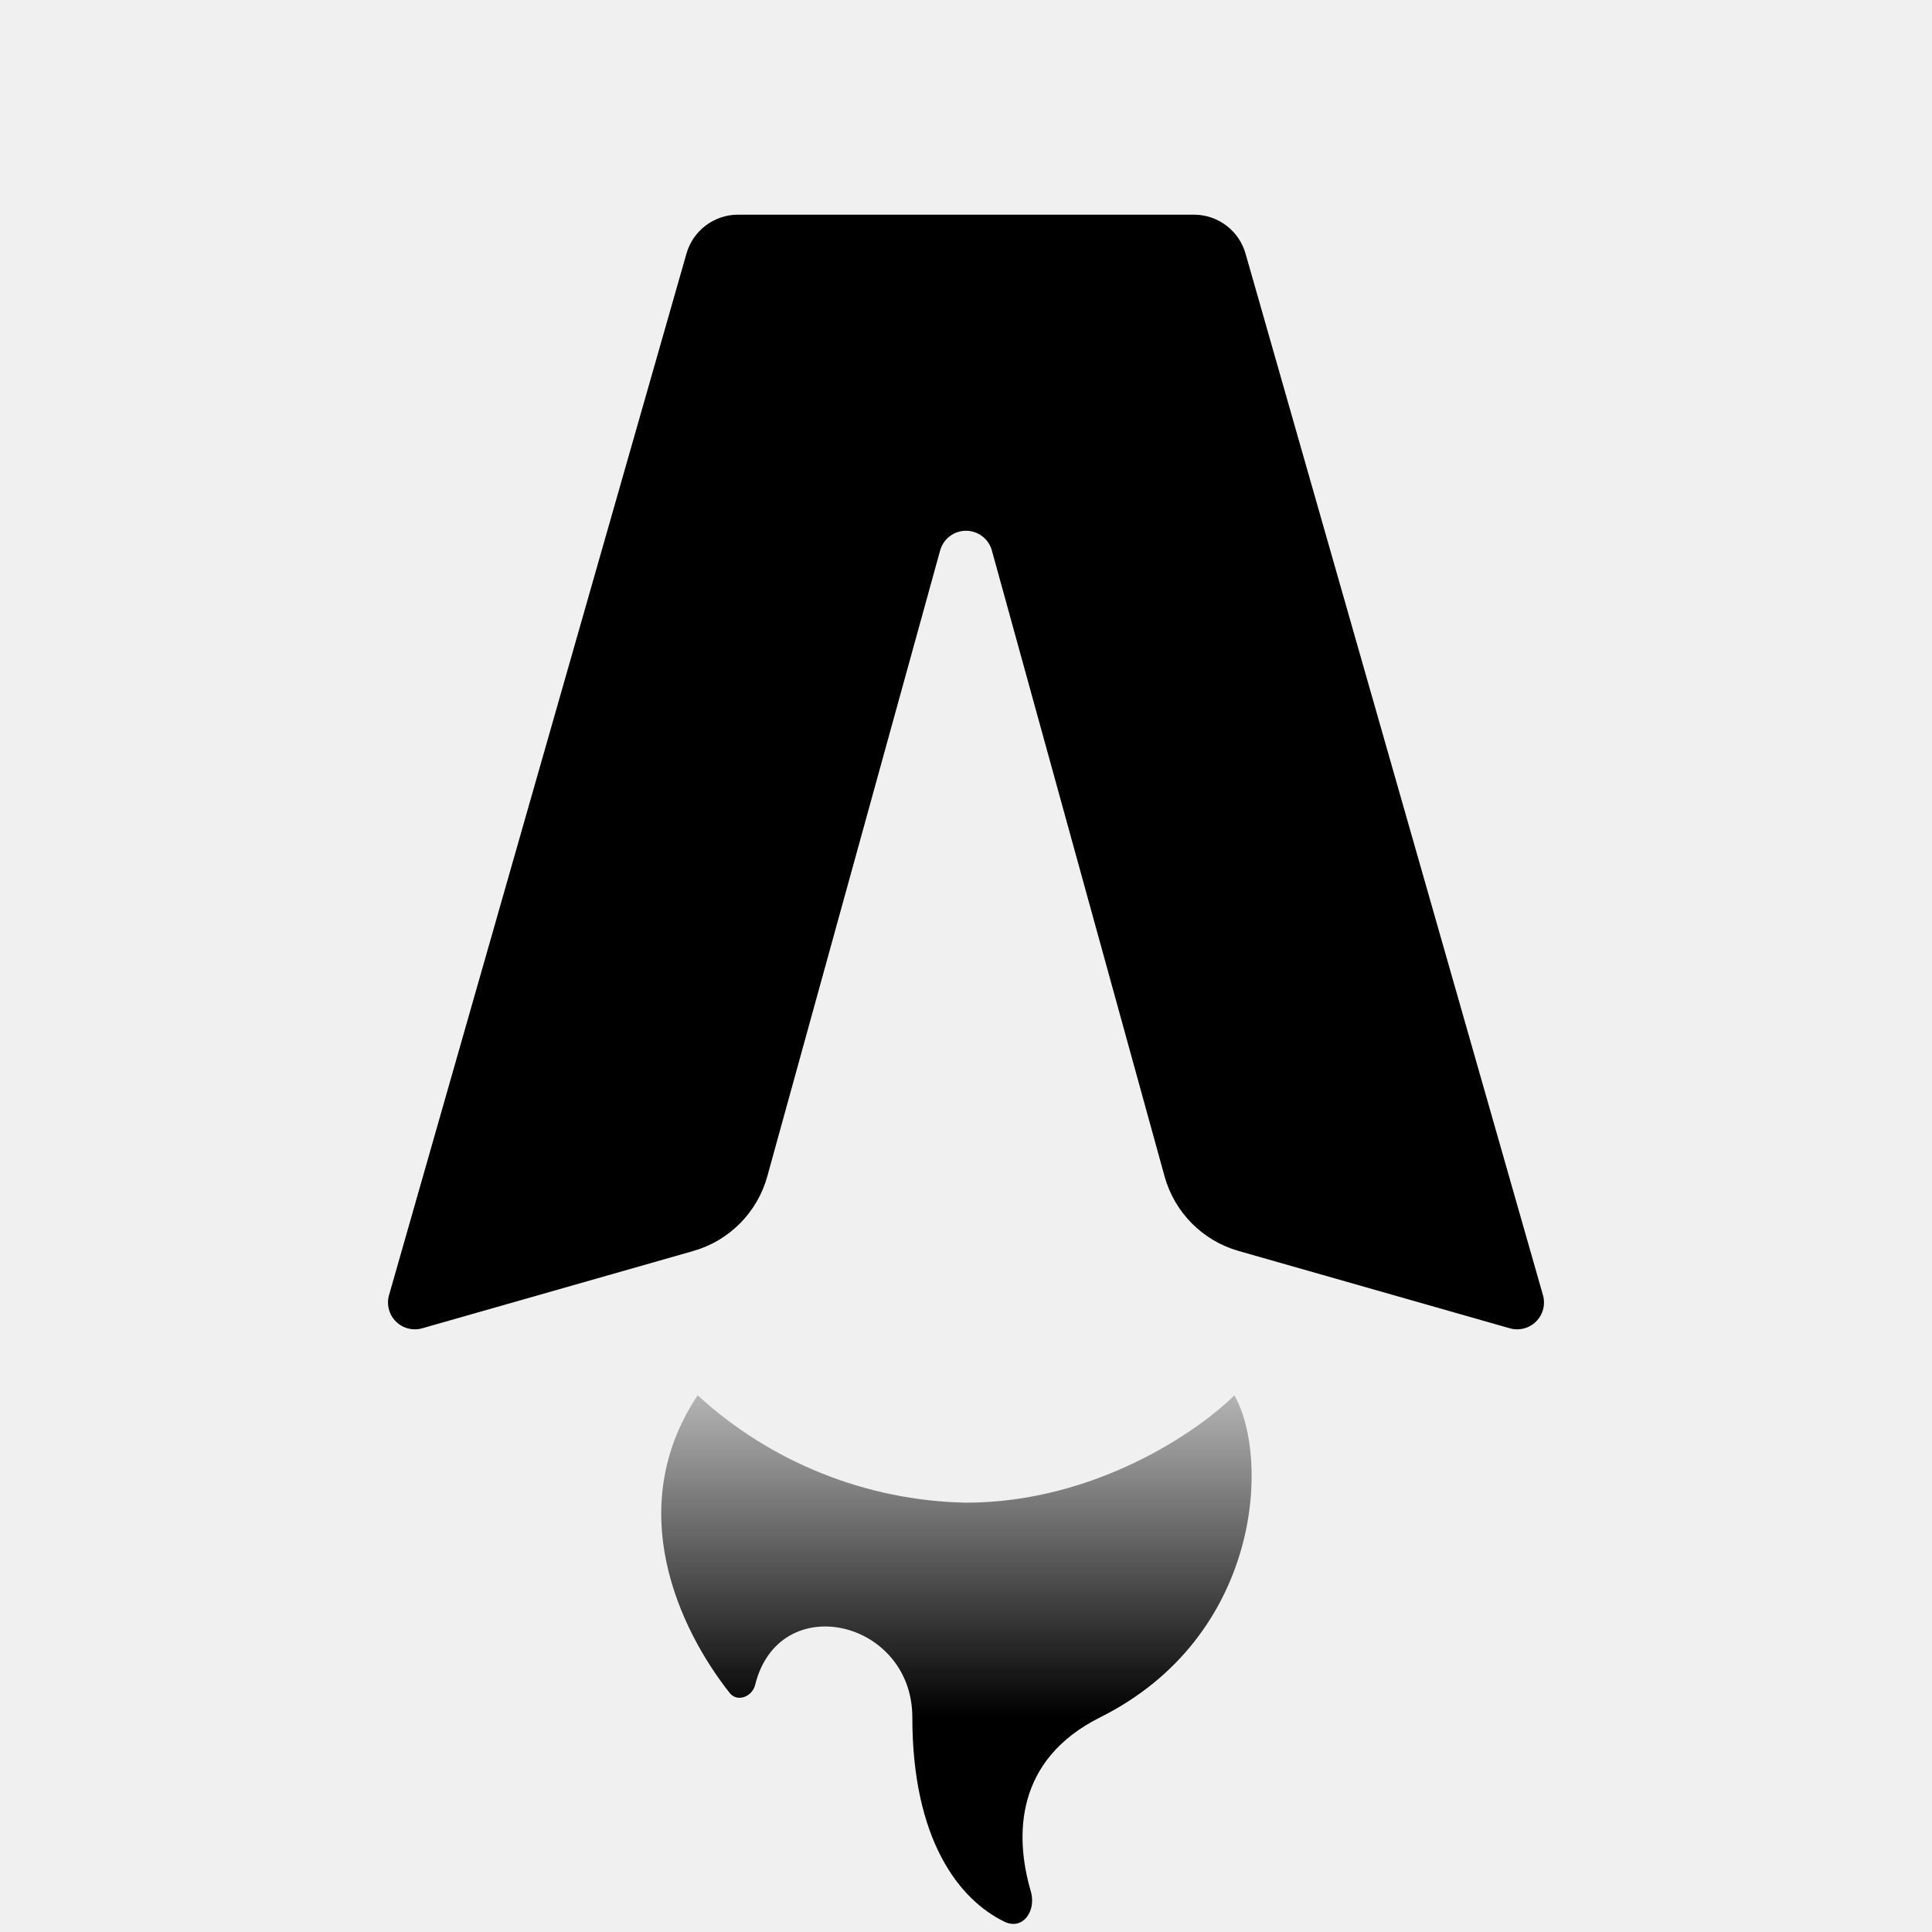
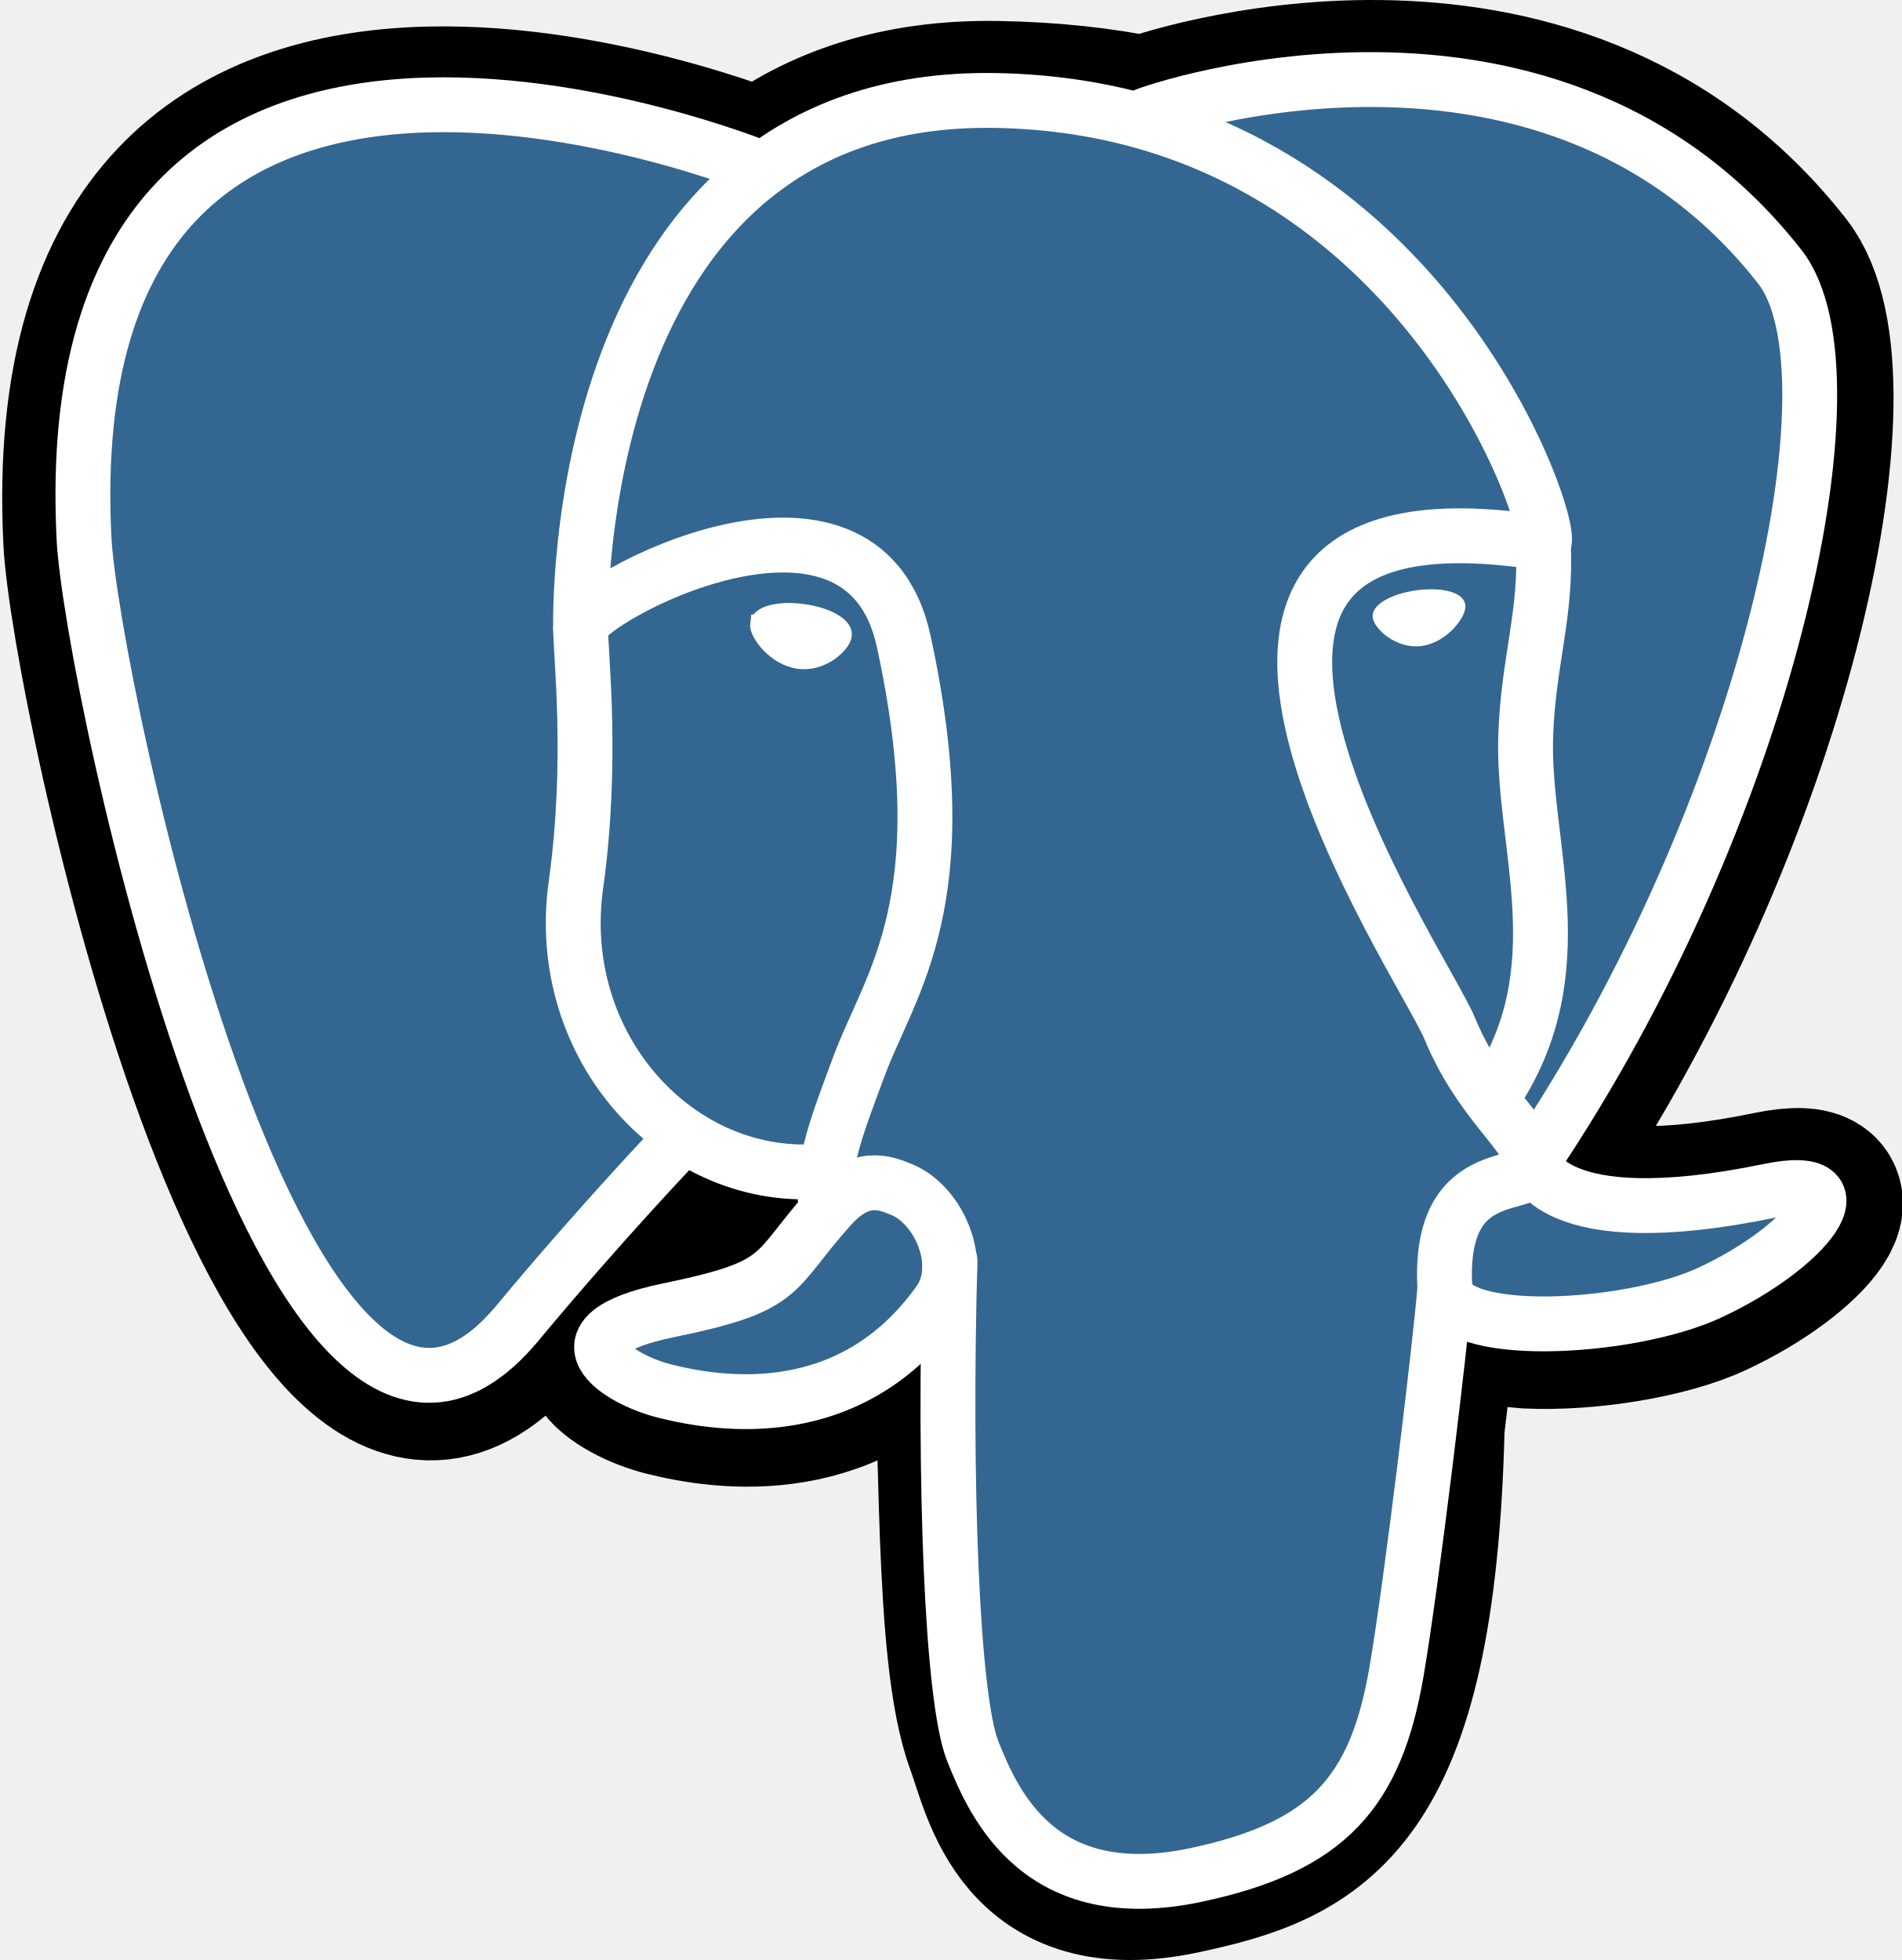
- <svg xmlns="http://www.w3.org/2000/svg" fill="none" viewBox="0 0 36 36">
-   <path fill="#000" d="M22.25 4h-8.5a1 1 0 0 0-.96.73l-5.54 19.4a.5.5 0 0 0 .62.62l5.05-1.44a2 2 0 0 0 1.38-1.4l3.22-11.66a.5.5 0 0 1 .96 0l3.22 11.67a2 2 0 0 0 1.38 1.39l5.05 1.44a.5.5 0 0 0 .62-.62l-5.54-19.4a1 1 0 0 0-.96-.73Z" />
-   <path fill="url(#gradient)" d="M18 28a7.63 7.63 0 0 1-5-2c-1.4 2.1-.35 4.35.6 5.55.14.17.41.07.47-.15.44-1.8 2.93-1.22 2.93.6 0 2.28.87 3.4 1.72 3.81.34.16.59-.2.49-.56-.31-1.05-.29-2.46 1.29-3.25 3-1.5 3.17-4.83 2.5-6-.67.67-2.6 2-5 2Z" />
-   <defs>
-     <linearGradient id="gradient" x1="16" x2="16" y1="32" y2="24" gradientUnits="userSpaceOnUse">
-       <stop stop-color="#000" />
-       <stop offset="1" stop-color="#000" stop-opacity="0" />
-     </linearGradient>
-   </defs>
-   <style>
-     @media (prefers-color-scheme:dark){:root{filter:invert(100%)}}
-   </style>
+ <svg xmlns="http://www.w3.org/2000/svg" width="432.071pt" height="445.383pt" viewBox="0 0 432.071 445.383" xml:space="preserve">
+   <g id="orginal" style="fill-rule:nonzero;clip-rule:nonzero;stroke:#000000;stroke-miterlimit:4;">
+ 	</g>
+   <g id="Layer_x0020_3" style="fill-rule:nonzero;clip-rule:nonzero;fill:none;stroke:#FFFFFF;stroke-width:12.465;stroke-linecap:round;stroke-linejoin:round;stroke-miterlimit:4;">
+     <path style="fill:#000000;stroke:#000000;stroke-width:37.395;stroke-linecap:butt;stroke-linejoin:miter;" d="M323.205,324.227c2.833-23.601,1.984-27.062,19.563-23.239l4.463,0.392c13.517,0.615,31.199-2.174,41.587-7c22.362-10.376,35.622-27.7,13.572-23.148c-50.297,10.376-53.755-6.655-53.755-6.655c53.111-78.803,75.313-178.836,56.149-203.322    C352.514-5.534,262.036,26.049,260.522,26.869l-0.482,0.089c-9.938-2.062-21.06-3.294-33.554-3.496c-22.761-0.374-40.032,5.967-53.133,15.904c0,0-161.408-66.498-153.899,83.628c1.597,31.936,45.777,241.655,98.47,178.31    c19.259-23.163,37.871-42.748,37.871-42.748c9.242,6.14,20.307,9.272,31.912,8.147l0.897-0.765c-0.281,2.876-0.157,5.689,0.359,9.019c-13.572,15.167-9.584,17.83-36.723,23.416c-27.457,5.659-11.326,15.734-0.797,18.367c12.768,3.193,42.305,7.716,62.268-20.224    l-0.795,3.188c5.325,4.26,4.965,30.619,5.72,49.452c0.756,18.834,2.017,36.409,5.856,46.771c3.839,10.36,8.369,37.05,44.036,29.406c29.809-6.388,52.6-15.582,54.677-101.107" />
+     <path style="fill:#336791;stroke:none;" d="M402.395,271.23c-50.302,10.376-53.76-6.655-53.76-6.655c53.111-78.808,75.313-178.843,56.153-203.326c-52.27-66.785-142.752-35.2-144.262-34.38l-0.486,0.087c-9.938-2.063-21.06-3.292-33.56-3.496c-22.761-0.373-40.026,5.967-53.127,15.902    c0,0-161.411-66.495-153.904,83.63c1.597,31.938,45.776,241.657,98.471,178.312c19.26-23.163,37.869-42.748,37.869-42.748c9.243,6.14,20.308,9.272,31.908,8.147l0.901-0.765c-0.28,2.876-0.152,5.689,0.361,9.019c-13.575,15.167-9.586,17.83-36.723,23.416    c-27.459,5.659-11.328,15.734-0.796,18.367c12.768,3.193,42.307,7.716,62.266-20.224l-0.796,3.188c5.319,4.26,9.054,27.711,8.428,48.969c-0.626,21.259-1.044,35.854,3.147,47.254c4.191,11.4,8.368,37.05,44.042,29.406c29.809-6.388,45.256-22.942,47.405-50.555    c1.525-19.631,4.976-16.729,5.194-34.28l2.768-8.309c3.192-26.611,0.507-35.196,18.872-31.203l4.463,0.392c13.517,0.615,31.208-2.174,41.591-7c22.358-10.376,35.618-27.7,13.573-23.148z" />
+     <path d="M215.866,286.484c-1.385,49.516,0.348,99.377,5.193,111.495c4.848,12.118,15.223,35.688,50.9,28.045c29.806-6.39,40.651-18.756,45.357-46.051c3.466-20.082,10.148-75.854,11.005-87.281" />
+     <path d="M173.104,38.256c0,0-161.521-66.016-154.012,84.109c1.597,31.938,45.779,241.664,98.473,178.316c19.256-23.166,36.671-41.335,36.671-41.335" />
+     <path d="M260.349,26.207c-5.591,1.753,89.848-34.889,144.087,34.417c19.159,24.484-3.043,124.519-56.153,203.329" />
+     <path style="stroke-linejoin:bevel;" d="M348.282,263.953c0,0,3.461,17.036,53.764,6.653c22.04-4.552,8.776,12.774-13.577,23.155c-18.345,8.514-59.474,10.696-60.146-1.069c-1.729-30.355,21.647-21.133,19.96-28.739c-1.525-6.85-11.979-13.573-18.894-30.338    c-6.037-14.633-82.796-126.849,21.287-110.183c3.813-0.789-27.146-99.002-124.553-100.599c-97.385-1.597-94.19,119.762-94.19,119.762" />
+     <path d="M188.604,274.334c-13.577,15.166-9.584,17.829-36.723,23.417c-27.459,5.66-11.326,15.733-0.797,18.365c12.768,3.195,42.307,7.718,62.266-20.229c6.078-8.509-0.036-22.086-8.385-25.547c-4.034-1.671-9.428-3.765-16.361,3.994z" />
+     <path d="M187.715,274.069c-1.368-8.917,2.93-19.528,7.536-31.942c6.922-18.626,22.893-37.255,10.117-96.339c-9.523-44.029-73.396-9.163-73.436-3.193c-0.039,5.968,2.889,30.26-1.067,58.548c-5.162,36.913,23.488,68.132,56.479,64.938" />
+     <path style="fill:#FFFFFF;stroke-width:4.155;stroke-linecap:butt;stroke-linejoin:miter;" d="M172.517,141.7c-0.288,2.039,3.733,7.48,8.976,8.207c5.234,0.73,9.714-3.522,9.998-5.559c0.284-2.039-3.732-4.285-8.977-5.015c-5.237-0.731-9.719,0.333-9.996,2.367z" />
+     <path style="fill:#FFFFFF;stroke-width:2.078;stroke-linecap:butt;stroke-linejoin:miter;" d="M331.941,137.543c0.284,2.039-3.732,7.48-8.976,8.207c-5.238,0.73-9.718-3.522-10.005-5.559c-0.277-2.039,3.74-4.285,8.979-5.015c5.239-0.73,9.718,0.333,10.002,2.368z" />
+     <path d="M350.676,123.432c0.863,15.994-3.445,26.888-3.988,43.914c-0.804,24.748,11.799,53.074-7.191,81.435" />
+     <path style="stroke-width:3;" d="M0,60.232" />
+   </g>
</svg>
